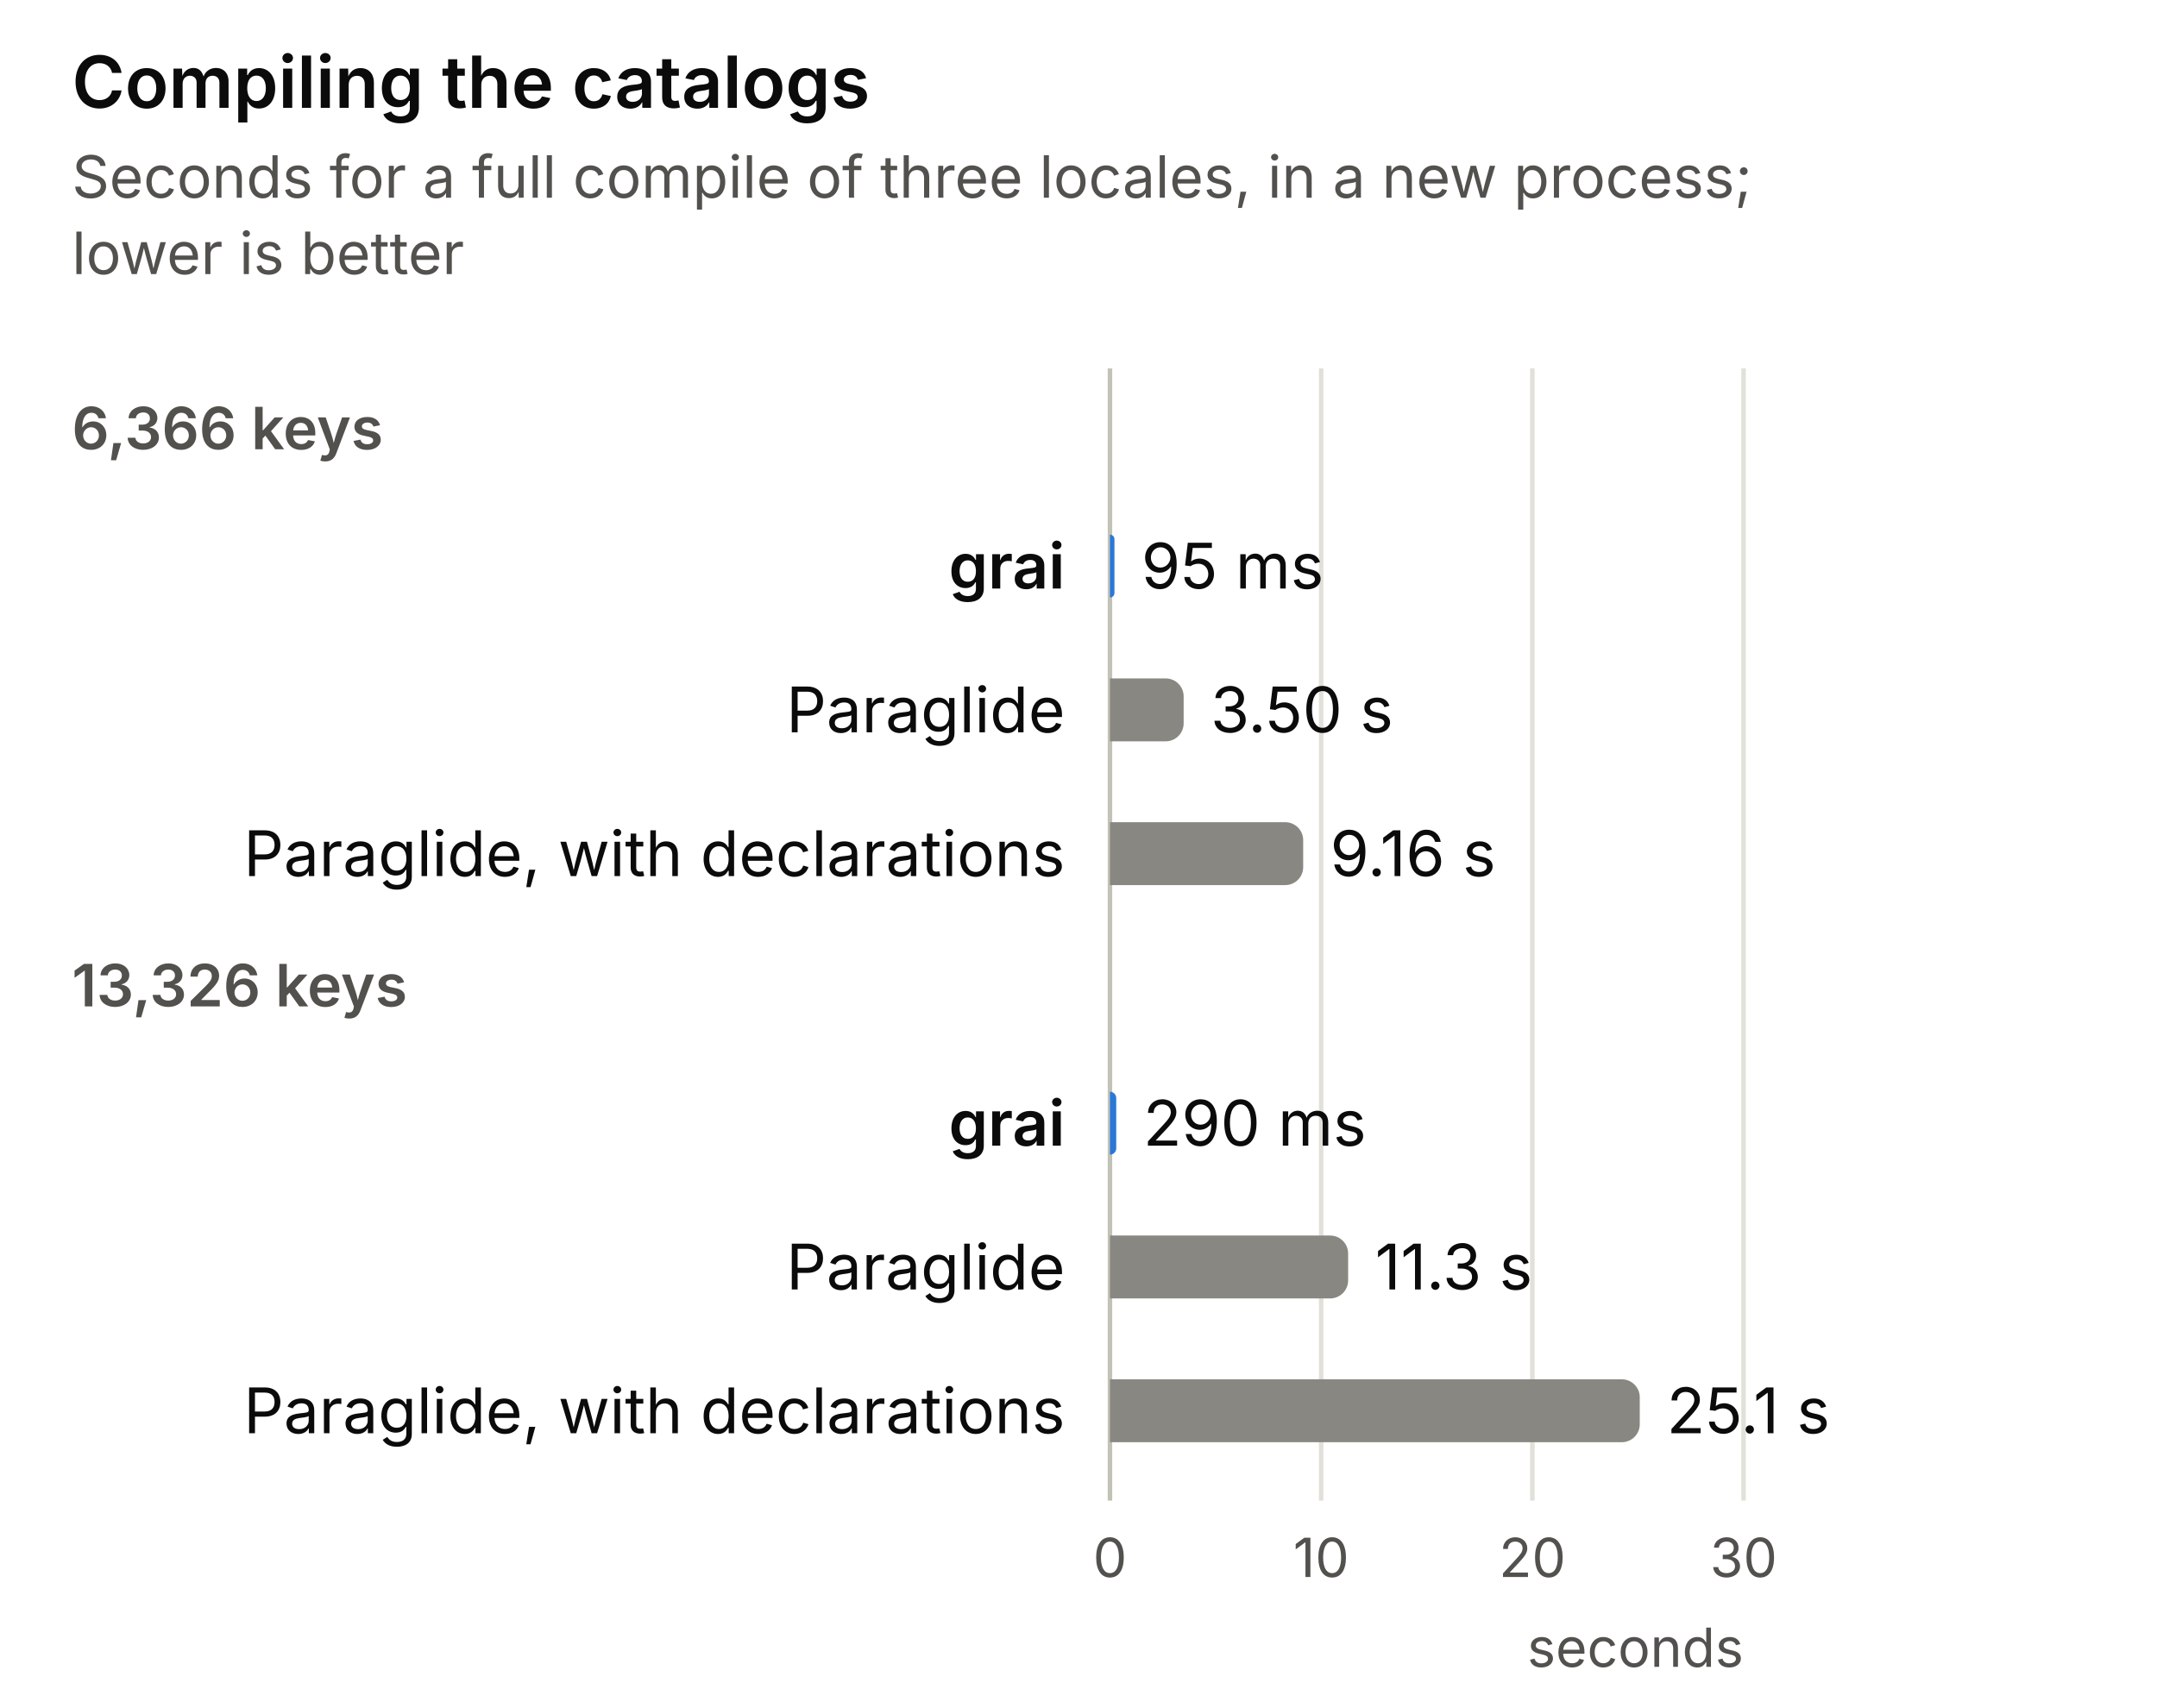
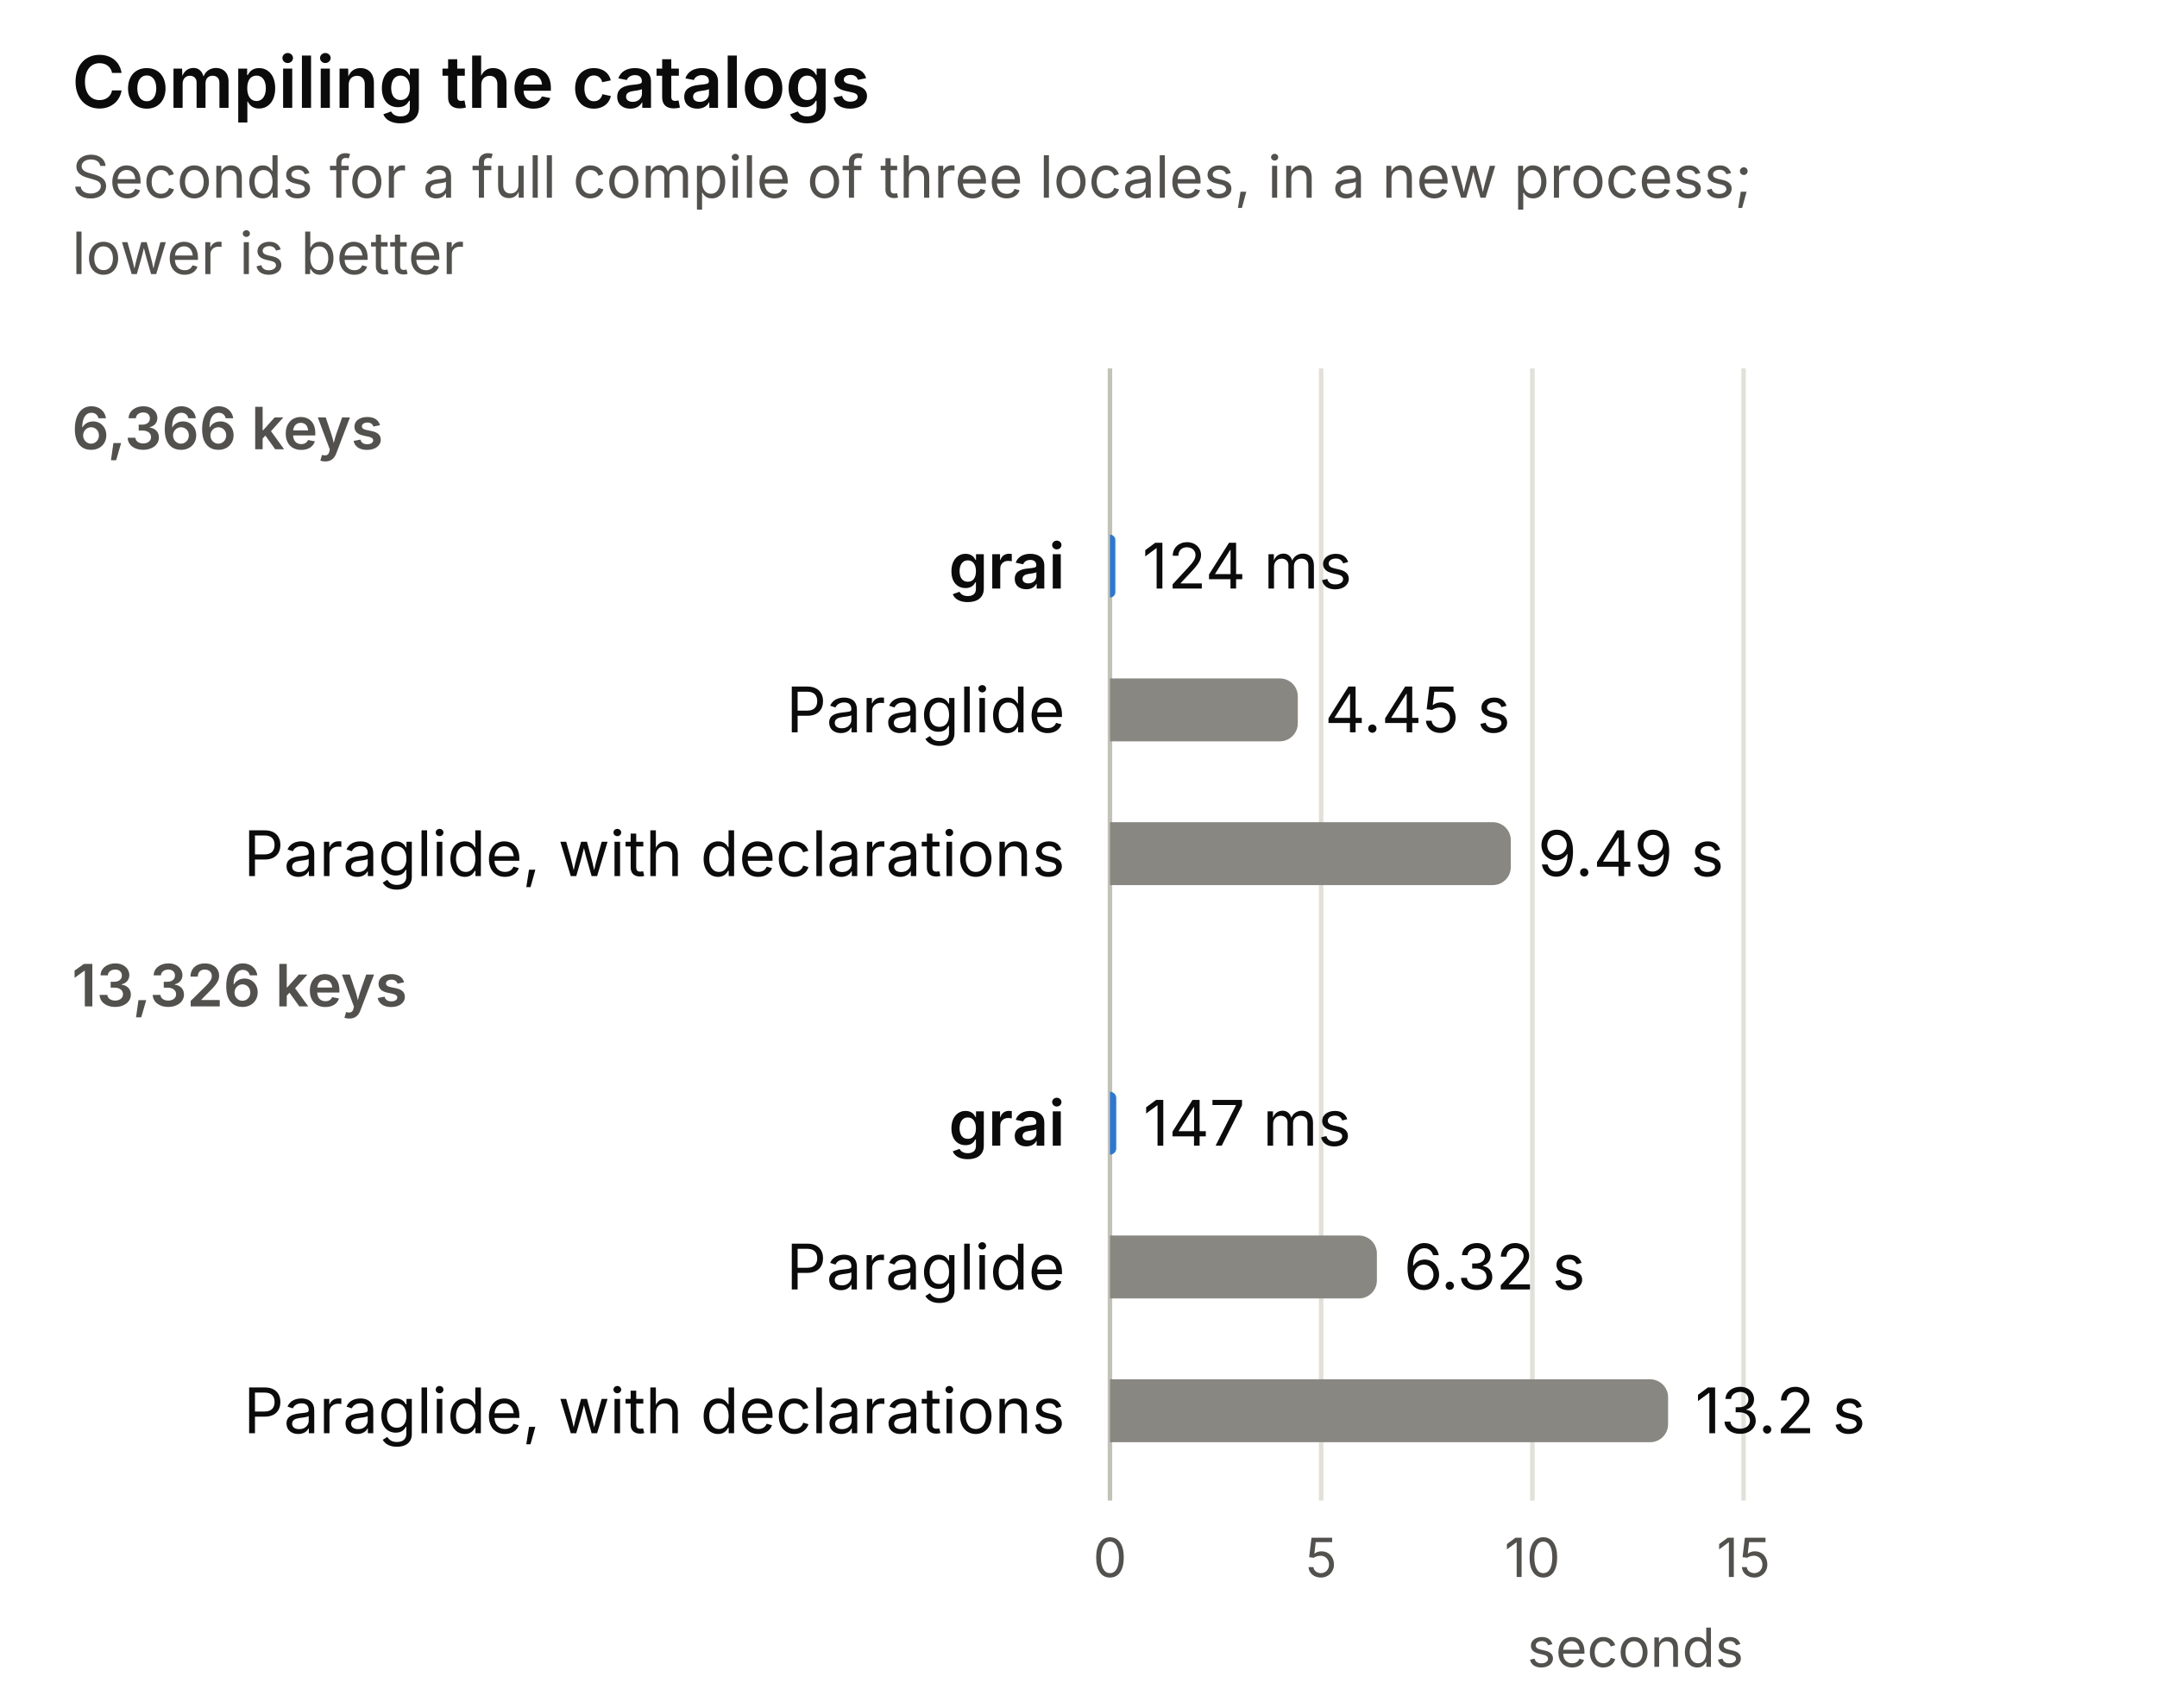
<svg xmlns="http://www.w3.org/2000/svg" viewBox="0 0 480 380" width="480" height="380" font-family="system-ui, -apple-system, 'Segoe UI', sans-serif">
  <text x="16" y="24" font-size="16" font-weight="600" fill="#0b0b0b">Compiling the catalogs</text>
  <text x="16" y="44" font-size="13" fill="#52514e">Seconds for a full compile of three locales, in a new process;</text>
  <text x="16" y="61" font-size="13" fill="#52514e">lower is better</text>
  <line x1="247" y1="82" x2="247" y2="334" stroke="#c3c2b7" stroke-width="1" />
  <text x="247" y="351" font-size="12" text-anchor="middle" fill="#52514e" style="font-variant-numeric: tabular-nums">0</text>
  <line x1="294" y1="82" x2="294" y2="334" stroke="#e1e0d9" stroke-width="1" />
-   <text x="294" y="351" font-size="12" text-anchor="middle" fill="#52514e" style="font-variant-numeric: tabular-nums">10</text>
+   <text x="294" y="351" font-size="12" text-anchor="middle" fill="#52514e" style="font-variant-numeric: tabular-nums">5</text>
  <line x1="341" y1="82" x2="341" y2="334" stroke="#e1e0d9" stroke-width="1" />
-   <text x="341" y="351" font-size="12" text-anchor="middle" fill="#52514e" style="font-variant-numeric: tabular-nums">20</text>
+   <text x="341" y="351" font-size="12" text-anchor="middle" fill="#52514e" style="font-variant-numeric: tabular-nums">10</text>
  <line x1="388" y1="82" x2="388" y2="334" stroke="#e1e0d9" stroke-width="1" />
-   <text x="388" y="351" font-size="12" text-anchor="middle" fill="#52514e" style="font-variant-numeric: tabular-nums">30</text>
+   <text x="388" y="351" font-size="12" text-anchor="middle" fill="#52514e" style="font-variant-numeric: tabular-nums">15</text>
  <text x="16" y="100" font-size="13" font-weight="600" fill="#52514e">6,366 keys</text>
  <text x="237" y="131" font-size="14" text-anchor="end" font-weight="600" fill="#0b0b0b">grai</text>
-   <path d="M247,119H247A1,1 0 0 1 248,120V132A1,1 0 0 1 247,133H247Z" fill="#2a78d6" />
-   <text x="254" y="131" font-size="14" fill="#0b0b0b" style="font-variant-numeric: tabular-nums">95 ms</text>
+   <path d="M247,119H247A1.2,1.2 0 0 1 248.2,120.2V131.8A1.2,1.2 0 0 1 247,133H247Z" fill="#2a78d6" />
+   <text x="254.2" y="131" font-size="14" fill="#0b0b0b" style="font-variant-numeric: tabular-nums">124 ms</text>
  <text x="237" y="163" font-size="14" text-anchor="end" fill="#0b0b0b">Paraglide</text>
-   <path d="M247,151H259.4A4,4 0 0 1 263.4,155V161A4,4 0 0 1 259.4,165H247Z" fill="#898781" />
-   <text x="269.4" y="163" font-size="14" fill="#0b0b0b" style="font-variant-numeric: tabular-nums">3.50 s</text>
+   <path d="M247,151H284.8A4,4 0 0 1 288.8,155V161A4,4 0 0 1 284.8,165H247Z" fill="#898781" />
+   <text x="294.8" y="163" font-size="14" fill="#0b0b0b" style="font-variant-numeric: tabular-nums">4.45 s</text>
  <text x="237" y="195" font-size="14" text-anchor="end" fill="#0b0b0b">Paraglide, with declarations</text>
-   <path d="M247,183H286A4,4 0 0 1 290,187V193A4,4 0 0 1 286,197H247Z" fill="#898781" />
-   <text x="296" y="195" font-size="14" fill="#0b0b0b" style="font-variant-numeric: tabular-nums">9.16 s</text>
+   <path d="M247,183H332.2A4,4 0 0 1 336.2,187V193A4,4 0 0 1 332.2,197H247Z" fill="#898781" />
+   <text x="342.2" y="195" font-size="14" fill="#0b0b0b" style="font-variant-numeric: tabular-nums">9.49 s</text>
  <text x="16" y="224" font-size="13" font-weight="600" fill="#52514e">13,326 keys</text>
  <text x="237" y="255" font-size="14" text-anchor="end" font-weight="600" fill="#0b0b0b">grai</text>
  <path d="M247,243H247A1.4,1.4 0 0 1 248.4,244.4V255.6A1.4,1.4 0 0 1 247,257H247Z" fill="#2a78d6" />
-   <text x="254.4" y="255" font-size="14" fill="#0b0b0b" style="font-variant-numeric: tabular-nums">290 ms</text>
+   <text x="254.4" y="255" font-size="14" fill="#0b0b0b" style="font-variant-numeric: tabular-nums">147 ms</text>
  <text x="237" y="287" font-size="14" text-anchor="end" fill="#0b0b0b">Paraglide</text>
-   <path d="M247,275H296A4,4 0 0 1 300,279V285A4,4 0 0 1 296,289H247Z" fill="#898781" />
-   <text x="306" y="287" font-size="14" fill="#0b0b0b" style="font-variant-numeric: tabular-nums">11.3 s</text>
+   <path d="M247,275H302.4A4,4 0 0 1 306.4,279V285A4,4 0 0 1 302.4,289H247Z" fill="#898781" />
+   <text x="312.4" y="287" font-size="14" fill="#0b0b0b" style="font-variant-numeric: tabular-nums">6.32 s</text>
  <text x="237" y="319" font-size="14" text-anchor="end" fill="#0b0b0b">Paraglide, with declarations</text>
-   <path d="M247,307H360.9A4,4 0 0 1 364.9,311V317A4,4 0 0 1 360.9,321H247Z" fill="#898781" />
-   <text x="370.9" y="319" font-size="14" fill="#0b0b0b" style="font-variant-numeric: tabular-nums">25.1 s</text>
+   <path d="M247,307H367.2A4,4 0 0 1 371.2,311V317A4,4 0 0 1 367.2,321H247Z" fill="#898781" />
+   <text x="377.2" y="319" font-size="14" fill="#0b0b0b" style="font-variant-numeric: tabular-nums">13.2 s</text>
  <text x="388" y="371" font-size="12" text-anchor="end" fill="#52514e">seconds</text>
</svg>
